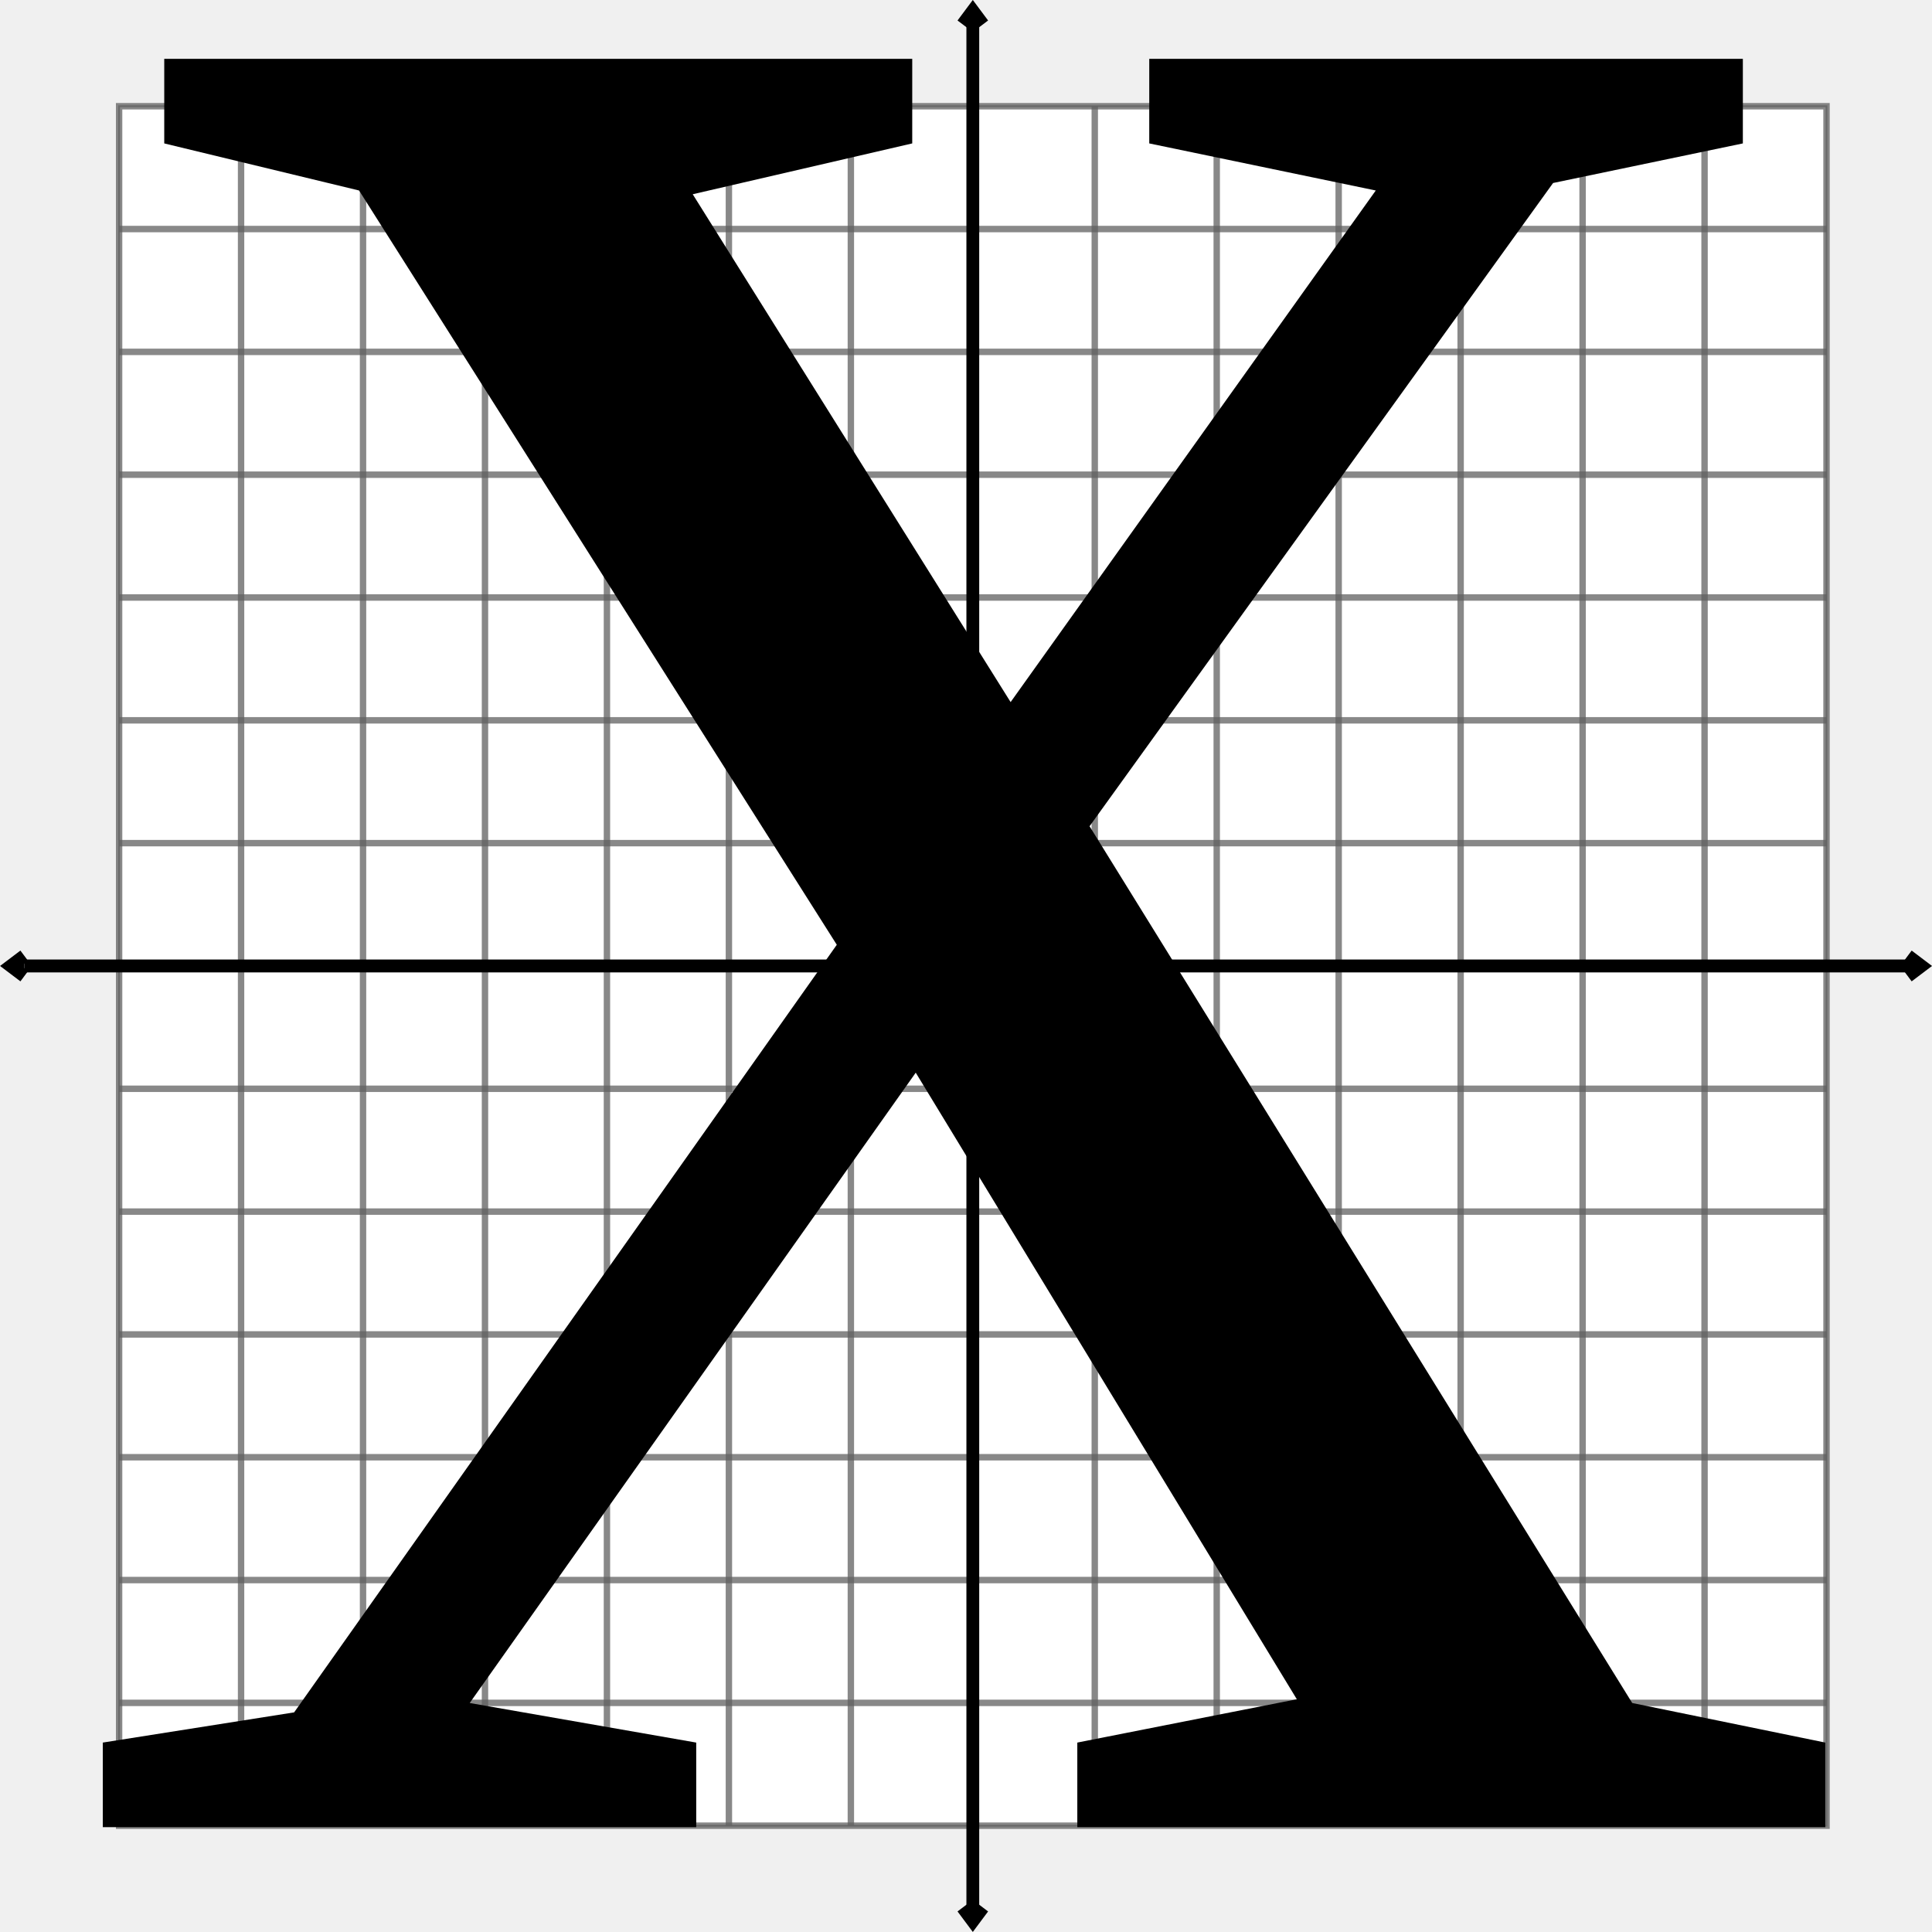
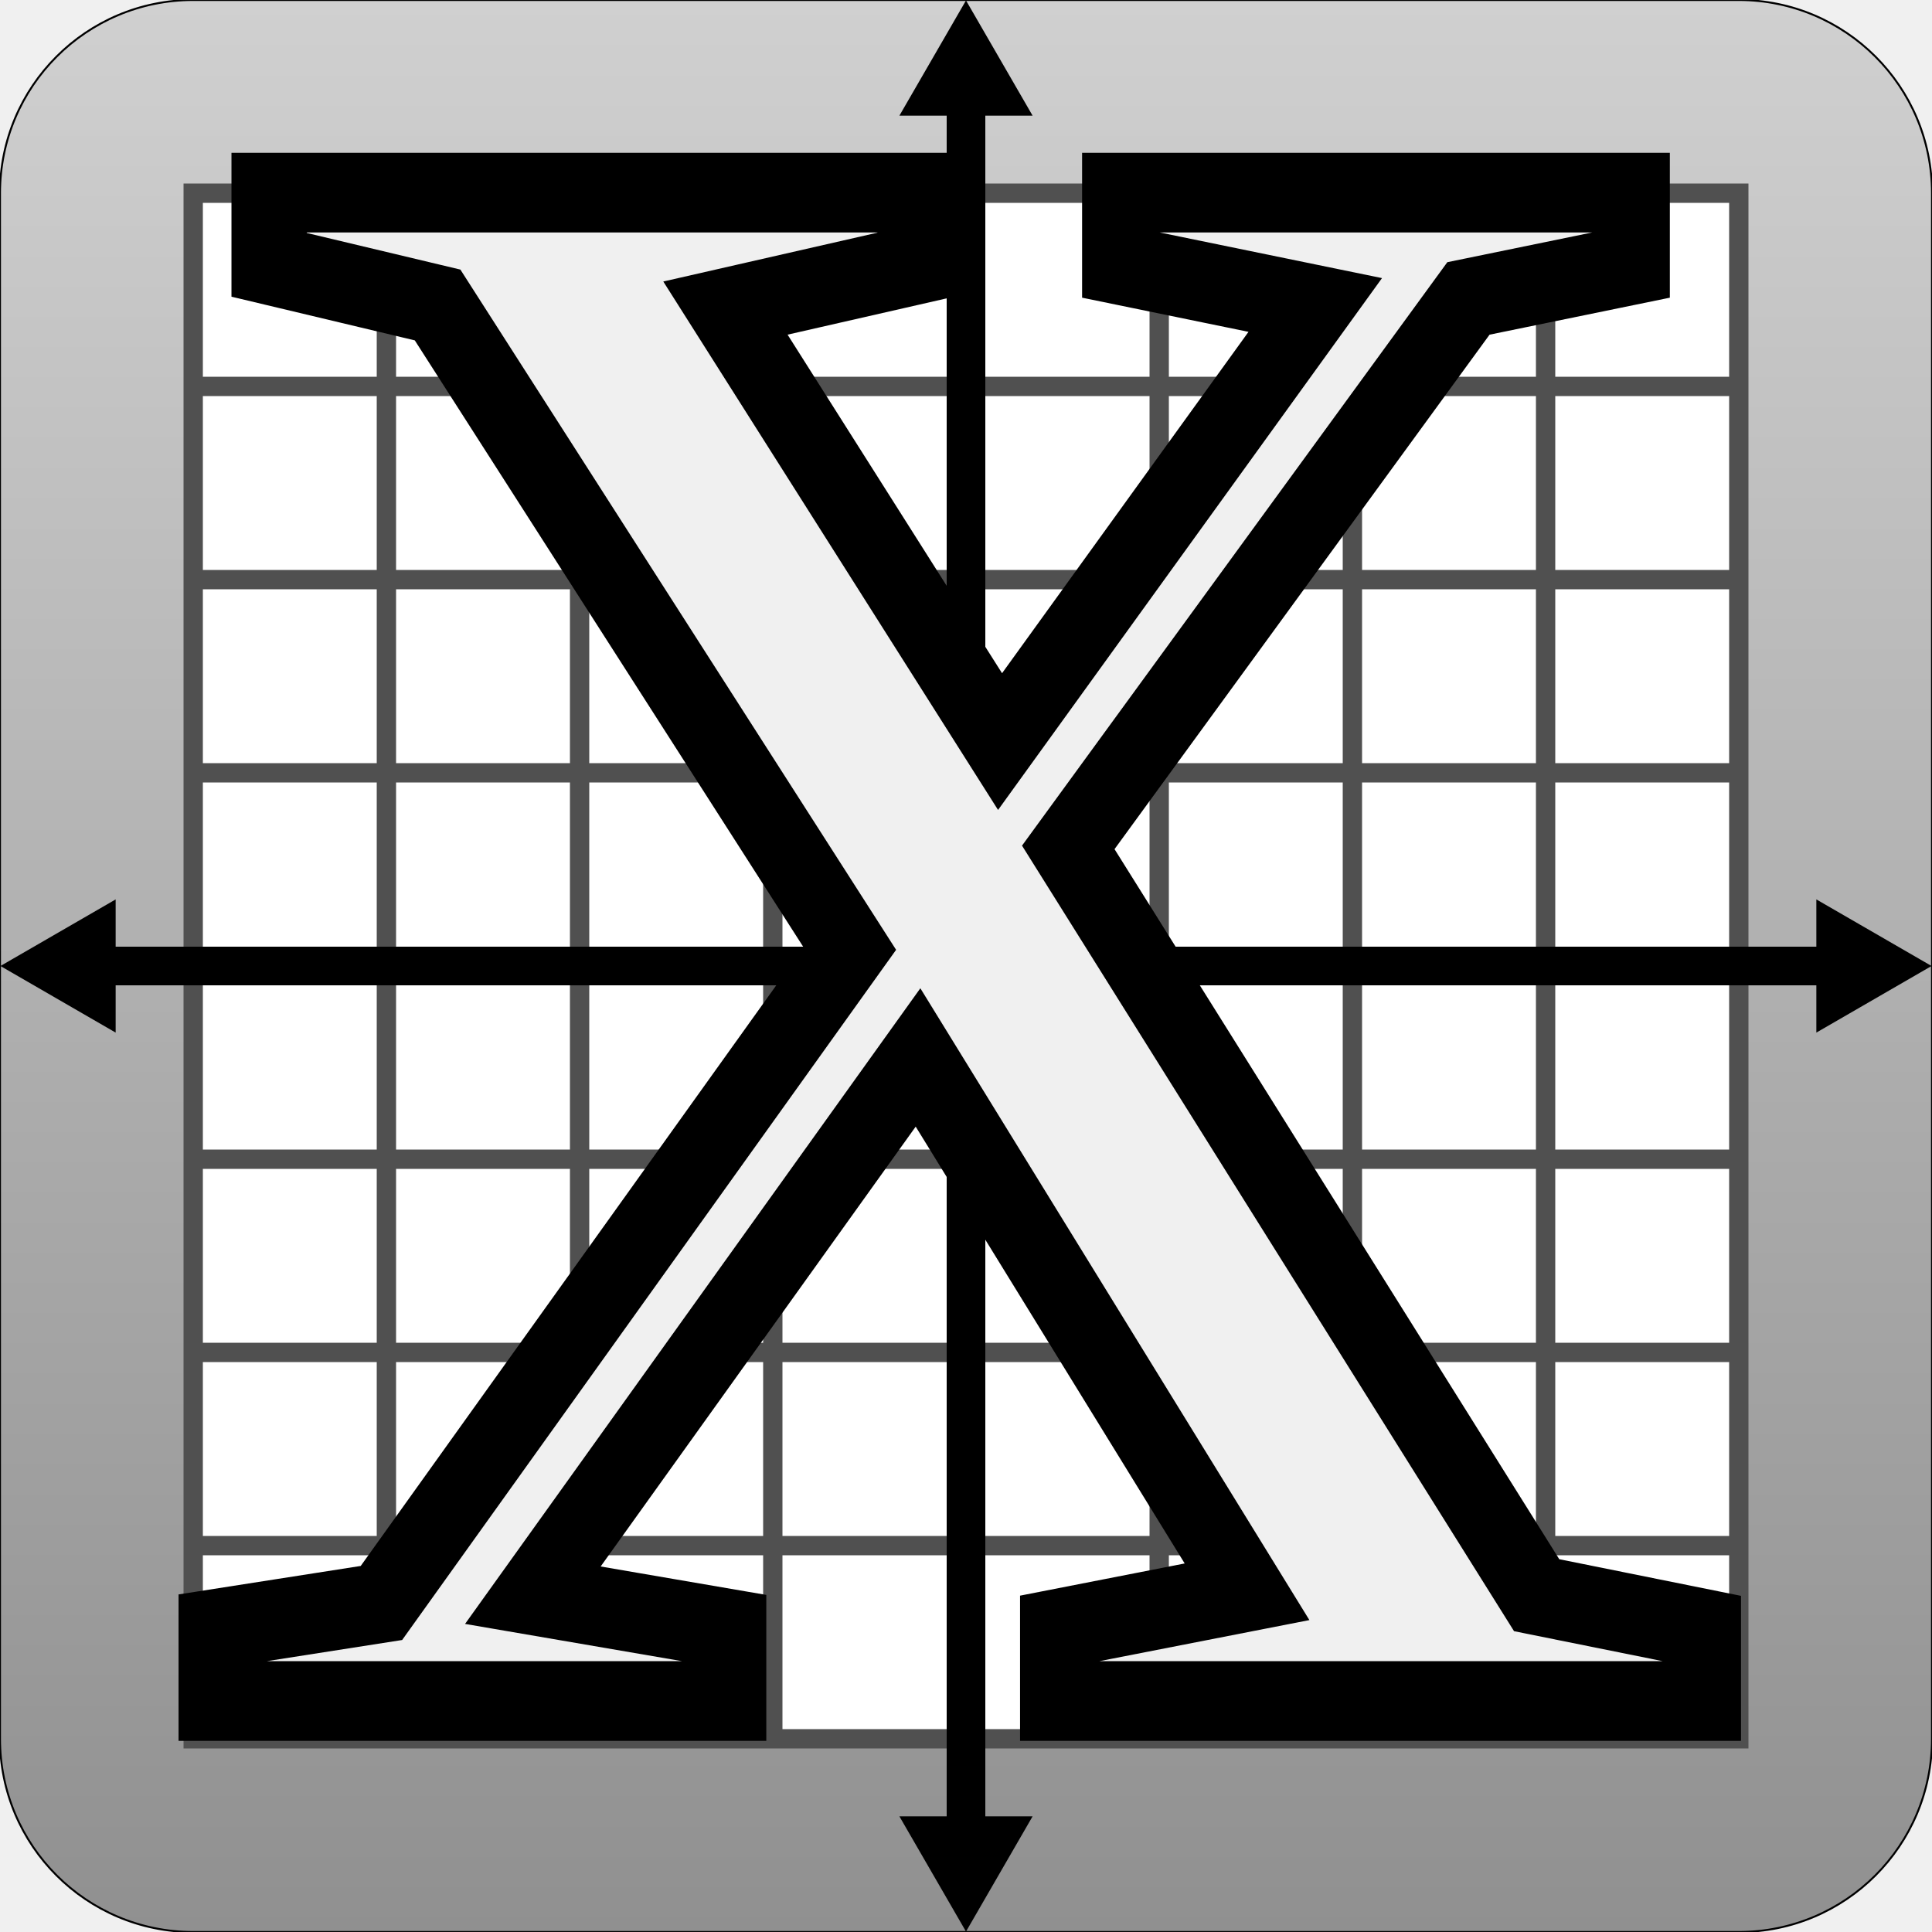
- <svg xmlns="http://www.w3.org/2000/svg" width="150mm" height="150mm" viewBox="0 0 150 150" version="1.1" id="svg39470">
-   <defs id="defs39467" />
+ <svg xmlns="http://www.w3.org/2000/svg" xmlns:xlink="http://www.w3.org/1999/xlink" width="100" height="100" viewBox="0 0 100 100" version="1.1" id="svg1021">
+   <defs id="defs1018">
+     <linearGradient id="linearGradient">
+       <stop style="stop-color:#D0D0D0;stop-opacity:1;" offset="0" id="stop0" />
+       <stop style="stop-color:#909090;stop-opacity:1;" offset="1" id="stop1" />
+     </linearGradient>
+     <marker style="overflow:visible" id="arrowMarker" refX="0" refY="0" orient="auto">
+       <path transform="scale(0.8)" style="fill:context-stroke;fill-rule:evenodd;stroke:context-stroke;stroke-width:1pt" d="M 5.77,0 -2.88,5 V -5 Z" id="path3406-62" />
+     </marker>
+     <linearGradient xlink:href="#linearGradient" id="backgroundGradient" x1="50" y1="0" x2="50" y2="100" gradientUnits="userSpaceOnUse" />
+   </defs>
+   <mask id="text-mask">
+     <rect width="100%" height="100%" fill="white" />
+     <text xml:space="preserve" style="font-size:165px;line-height:1.25;font-family:'Times New Roman';-inkscape-font-specification:'Times New Roman, ';fill:#000000;stroke-width:0" x="10.036" y="85.404" id="text46406" transform="scale(0.974,1.030881)">
+       <tspan id="tspan46404" x="10.036" y="85.404">x</tspan>
+     </text>
+   </mask>
+   <g id="layer4" style="display:inline" mask="url(#text-mask)">
+     <rect style="fill:url(#backgroundGradient);fill-opacity:1;fill-rule:evenodd;stroke:#000000;stroke-width:0.1;stroke-linecap:butt;stroke-linejoin:round;stroke-miterlimit:4;stroke-dasharray:none" id="background" width="100" height="100" x="0" y="0" ry="10" />
+   </g>
+   <g id="layer1" style="display:inline" mask="url(#text-mask)">
+     <rect style="fill:#FFFFFF;fill-opacity:1;fill-rule:evenodd;stroke:#505050;stroke-width:1;stroke-miterlimit:4;stroke-dasharray:none;stroke-opacity:1" id="rect1212" width="80" height="80" x="10" y="10" />
+     <g id="grid-lines">
+       <path style="fill:none;stroke:#505050;stroke-width:1;stroke-linecap:butt;stroke-linejoin:miter;stroke-miterlimit:4;stroke-dasharray:none;stroke-opacity:1" d="M 20,10 V 90" id="grid-line" />
+       <use xlink:href="#grid-line" transform="translate(10)" id="use9" x="0" y="0" width="100%" height="100%" />
+       <use xlink:href="#grid-line" transform="translate(20)" id="use11" x="0" y="0" width="100%" height="100%" />
+       <use xlink:href="#grid-line" transform="translate(40)" id="use13" x="0" y="0" width="100%" height="100%" />
+       <use xlink:href="#grid-line" transform="translate(50)" id="use15" x="0" y="0" width="100%" height="100%" />
+       <use xlink:href="#grid-line" transform="translate(60)" id="use17" x="0" y="0" width="100%" height="100%" />
+     </g>
+     <use xlink:href="#grid-lines" transform="rotate(90,50,50)" id="use20" x="0" y="0" width="100%" height="100%" />
+   </g>
+   <g id="layer2" style="display:inline" mask="url(#text-mask)">
+     <g id="axis">
+       <path style="fill:none;stroke:#000000;stroke-width:2;stroke-linecap:butt;stroke-linejoin:miter;stroke-miterlimit:4;stroke-dasharray:none;stroke-opacity:1" d="M 50,10 V 90" id="axis-line" />
+       <g id="arrowTop">
+         <path style="fill:none;stroke:#000000;stroke-width:0.7;stroke-linecap:butt;stroke-linejoin:miter;stroke-miterlimit:4;stroke-dasharray:none;stroke-opacity:1;marker-end:url(#arrowMarker)" d="M 50,14 V 4" id="arrowTop-marker" />
+         <path style="fill:none;stroke:#000000;stroke-width:2;stroke-linecap:butt;stroke-linejoin:miter;stroke-miterlimit:4;stroke-dasharray:none;stroke-opacity:1" d="m 50,5 v 5" id="arrowTop-segment" />
+       </g>
+       <g id="arrowBottom" transform="rotate(180,50,50)">
+         <path style="fill:none;stroke:#000000;stroke-width:0.7;stroke-linecap:butt;stroke-linejoin:miter;stroke-miterlimit:4;stroke-dasharray:none;stroke-opacity:1;marker-end:url(#arrowMarker)" d="M 50,14 V 4" id="arrowBottom-marker" />
+         <path style="fill:none;stroke:#000000;stroke-width:2;stroke-linecap:butt;stroke-linejoin:miter;stroke-miterlimit:4;stroke-dasharray:none;stroke-opacity:1" d="m 50,5 v 5" id="arrowBottom-segment" />
+       </g>
+     </g>
+     <use xlink:href="#axis" transform="rotate(90,50,50)" id="use31" x="0" y="0" width="100%" height="100%" />
+   </g>
  <g id="layer3" style="display:inline">
-     <rect style="fill:#ffffff;fill-opacity:1;fill-rule:evenodd;stroke:#606060;stroke-width:0.14;stroke-opacity:0.754" id="rect41967" width="132.562" height="133.498" x="9.248" y="8.248" />
-   </g>
-   <g id="layer2" style="display:inline">
-     <g id="g40568" style="stroke:#606060;stroke-width:0.5;stroke-miterlimit:4;stroke-dasharray:none;stroke-opacity:0.75" transform="matrix(0.9940909,0,0,1.001112,-28.62691,-77.57243)">
-       <path style="fill:none;stroke:#606060;stroke-width:0.5;stroke-linecap:butt;stroke-linejoin:miter;stroke-miterlimit:4;stroke-dasharray:none;stroke-opacity:0.75" d="M 47.625,85.725 V 219.075" id="path40415" />
-       <g id="g40860" style="stroke:#606060;stroke-width:0.5;stroke-miterlimit:4;stroke-dasharray:none;stroke-opacity:0.75">
-         <path style="fill:none;stroke:#606060;stroke-width:0.5;stroke-linecap:butt;stroke-linejoin:miter;stroke-miterlimit:4;stroke-dasharray:none;stroke-opacity:0.75" d="M 57.15,85.725 V 219.075" id="path40417" />
-       </g>
-       <g id="g41188" style="stroke:#606060;stroke-width:0.5;stroke-miterlimit:4;stroke-dasharray:none;stroke-opacity:0.75">
-         <path style="fill:none;stroke:#606060;stroke-width:0.5;stroke-linecap:butt;stroke-linejoin:miter;stroke-miterlimit:4;stroke-dasharray:none;stroke-opacity:0.75" d="M 38.1,85.725 V 219.075 H 171.45 V 85.725 Z" id="path40413" />
-         <path style="fill:none;stroke:#606060;stroke-width:0.5;stroke-linecap:butt;stroke-linejoin:miter;stroke-miterlimit:4;stroke-dasharray:none;stroke-opacity:0.75" d="M 66.675,85.725 V 219.075" id="path40419" />
-       </g>
-       <path style="fill:none;stroke:#606060;stroke-width:0.5;stroke-linecap:butt;stroke-linejoin:miter;stroke-miterlimit:4;stroke-dasharray:none;stroke-opacity:0.75" d="M 76.2,85.725 V 219.075" id="path40421" />
-       <path style="fill:none;stroke:#606060;stroke-width:0.5;stroke-linecap:butt;stroke-linejoin:miter;stroke-miterlimit:4;stroke-dasharray:none;stroke-opacity:0.75" d="M 85.725,85.725 V 219.075" id="path40423" />
-       <path style="fill:none;stroke:#606060;stroke-width:0.5;stroke-linecap:butt;stroke-linejoin:miter;stroke-miterlimit:4;stroke-dasharray:none;stroke-opacity:0.75" d="M 95.25,85.725 V 219.075" id="path40425" />
-       <path style="fill:none;stroke:#606060;stroke-width:0.5;stroke-linecap:butt;stroke-linejoin:miter;stroke-miterlimit:4;stroke-dasharray:none;stroke-opacity:0.75" d="M 114.3,85.725 V 219.075" id="path40427" />
-       <path style="fill:none;stroke:#606060;stroke-width:0.5;stroke-linecap:butt;stroke-linejoin:miter;stroke-miterlimit:4;stroke-dasharray:none;stroke-opacity:0.75" d="M 123.825,85.725 V 219.075" id="path40429" />
-       <path style="fill:none;stroke:#606060;stroke-width:0.5;stroke-linecap:butt;stroke-linejoin:miter;stroke-miterlimit:4;stroke-dasharray:none;stroke-opacity:0.75" d="M 133.35,85.725 V 219.075" id="path40431" />
-       <path style="fill:none;stroke:#606060;stroke-width:0.5;stroke-linecap:butt;stroke-linejoin:miter;stroke-miterlimit:4;stroke-dasharray:none;stroke-opacity:0.75" d="M 142.875,85.725 V 219.075" id="path40433" />
-       <path style="fill:none;stroke:#606060;stroke-width:0.5;stroke-linecap:butt;stroke-linejoin:miter;stroke-miterlimit:4;stroke-dasharray:none;stroke-opacity:0.75" d="M 152.4,85.725 V 219.075" id="path40435" />
-       <path style="fill:none;stroke:#606060;stroke-width:0.5;stroke-linecap:butt;stroke-linejoin:miter;stroke-miterlimit:4;stroke-dasharray:none;stroke-opacity:0.75" d="M 161.925,85.725 V 219.075" id="path40437" />
-       <path style="fill:none;stroke:#606060;stroke-width:0.5;stroke-linecap:butt;stroke-linejoin:miter;stroke-miterlimit:4;stroke-dasharray:none;stroke-opacity:0.75" d="M 38.1,95.25 H 171.45" id="path40439" />
-       <path style="fill:none;stroke:#606060;stroke-width:0.5;stroke-linecap:butt;stroke-linejoin:miter;stroke-miterlimit:4;stroke-dasharray:none;stroke-opacity:0.75" d="M 38.1,104.775 H 171.45" id="path40441" />
-       <path style="fill:none;stroke:#606060;stroke-width:0.5;stroke-linecap:butt;stroke-linejoin:miter;stroke-miterlimit:4;stroke-dasharray:none;stroke-opacity:0.75" d="M 38.1,114.3 H 171.45" id="path40443" />
-       <path style="fill:none;stroke:#606060;stroke-width:0.5;stroke-linecap:butt;stroke-linejoin:miter;stroke-miterlimit:4;stroke-dasharray:none;stroke-opacity:0.75" d="M 38.1,123.825 H 171.45" id="path40445" />
-       <path style="fill:none;stroke:#606060;stroke-width:0.5;stroke-linecap:butt;stroke-linejoin:miter;stroke-miterlimit:4;stroke-dasharray:none;stroke-opacity:0.75" d="M 38.1,133.35 H 171.45" id="path40447" />
-       <path style="fill:none;stroke:#606060;stroke-width:0.5;stroke-linecap:butt;stroke-linejoin:miter;stroke-miterlimit:4;stroke-dasharray:none;stroke-opacity:0.75" d="M 38.1,142.875 H 171.45" id="path40449" />
-       <path style="fill:none;stroke:#606060;stroke-width:0.5;stroke-linecap:butt;stroke-linejoin:miter;stroke-miterlimit:4;stroke-dasharray:none;stroke-opacity:0.75" d="M 38.1,161.925 H 171.45" id="path40451" />
-       <path style="fill:none;stroke:#606060;stroke-width:0.5;stroke-linecap:butt;stroke-linejoin:miter;stroke-miterlimit:4;stroke-dasharray:none;stroke-opacity:0.75" d="M 38.1,171.45 H 171.45" id="path40453" />
-       <path style="fill:none;stroke:#606060;stroke-width:0.5;stroke-linecap:butt;stroke-linejoin:miter;stroke-miterlimit:4;stroke-dasharray:none;stroke-opacity:0.75" d="M 38.1,180.975 H 171.45" id="path40455" />
-       <path style="fill:none;stroke:#606060;stroke-width:0.5;stroke-linecap:butt;stroke-linejoin:miter;stroke-miterlimit:4;stroke-dasharray:none;stroke-opacity:0.75" d="M 38.1,190.5 H 171.45" id="path40457" />
-       <path style="fill:none;stroke:#606060;stroke-width:0.5;stroke-linecap:butt;stroke-linejoin:miter;stroke-miterlimit:4;stroke-dasharray:none;stroke-opacity:0.75" d="M 38.1,200.025 H 171.45" id="path40459" />
-       <path style="fill:none;stroke:#606060;stroke-width:0.5;stroke-linecap:butt;stroke-linejoin:miter;stroke-miterlimit:4;stroke-dasharray:none;stroke-opacity:0.75" d="M 38.1,209.55 H 171.45" id="path40461" />
-     </g>
-   </g>
-   <g id="layer1" style="display:inline">
-     <g id="g40378" transform="matrix(0.9940909,0,0,1.001112,-19.15818,-83.9295)" style="fill:none;fill-opacity:1;stroke-width:1;stroke-miterlimit:4;stroke-dasharray:none">
-       <g id="g40367" style="fill:none;fill-opacity:1;stroke-width:1;stroke-miterlimit:4;stroke-dasharray:none">
-         <path style="fill:none;fill-opacity:1;stroke:#000000;stroke-width:1;stroke-linecap:butt;stroke-linejoin:miter;stroke-miterlimit:4;stroke-dasharray:none;stroke-opacity:1" d="m 168.275,159.544 1.058,-0.794 -1.058,-0.794" id="path40095-5" />
-         <g id="g40358" style="fill:none;fill-opacity:1;stroke-width:1;stroke-miterlimit:4;stroke-dasharray:none">
-           <g id="g40351" style="fill:none;fill-opacity:1;stroke-width:1;stroke-miterlimit:4;stroke-dasharray:none">
-             <path style="fill:none;fill-opacity:1;stroke:#000000;stroke-width:1;stroke-linecap:butt;stroke-linejoin:miter;stroke-miterlimit:4;stroke-dasharray:none;stroke-opacity:1" d="M 95.25,84.667 V 158.75 232.833 158.75 H 169.333 21.167" id="path39812" />
-             <path style="fill:none;fill-opacity:1;stroke:#000000;stroke-width:1;stroke-linecap:butt;stroke-linejoin:miter;stroke-miterlimit:4;stroke-dasharray:none;stroke-opacity:1" d="m 21.167,157.956 -1.058,0.794 1.058,0.794" id="path40095" />
-             <path style="fill:none;fill-opacity:1;stroke:#000000;stroke-width:1;stroke-linecap:butt;stroke-linejoin:miter;stroke-miterlimit:4;stroke-dasharray:none;stroke-opacity:1" d="m 20.108,158.75 h 1.058" id="path40097" />
-           </g>
-           <path style="fill:none;fill-opacity:1;stroke:#000000;stroke-width:1;stroke-linecap:butt;stroke-linejoin:miter;stroke-miterlimit:4;stroke-dasharray:none;stroke-opacity:1" d="m 96.044,85.725 -0.794,-1.058 -0.794,1.058" id="path40095-3" />
-         </g>
-       </g>
-       <path style="fill:none;fill-opacity:1;stroke:#000000;stroke-width:1;stroke-linecap:butt;stroke-linejoin:miter;stroke-miterlimit:4;stroke-dasharray:none;stroke-opacity:1" d="m 94.456,231.775 0.794,1.058 0.794,-1.058" id="path40095-56" />
-     </g>
-   </g>
-   <g id="layer4" style="display:inline">
-     <text xml:space="preserve" style="font-style:normal;font-variant:normal;font-weight:normal;font-stretch:normal;font-size:289.004px;line-height:1.25;font-family:'Times New Roman';-inkscape-font-specification:'Times New Roman, ';fill:#000000;fill-opacity:1;stroke:none;stroke-width:0.256" x="5.716" y="137.055" id="text18774" transform="scale(0.9661301,1.035057)">
-       <tspan id="tspan18772" style="font-style:normal;font-variant:normal;font-weight:normal;font-stretch:normal;font-size:289.004px;font-family:'Times New Roman';-inkscape-font-specification:'Times New Roman, ';stroke-width:0.256" x="5.716" y="137.055">x</tspan>
+     <text xml:space="preserve" style="font-size:165px;line-height:1.25;font-family:'Times New Roman';-inkscape-font-specification:'Times New Roman, ';fill:#ffffff;fill-opacity:0;stroke:#000000;stroke-width:4px;stroke-linecap:butt;stroke-linejoin:miter;stroke-opacity:1" x="10.036" y="85.404" id="text46406" transform="scale(0.974,1.030881)">
+       <tspan id="tspan46404" x="10.036" y="85.404">x</tspan>
    </text>
+     <mask id="text-mask">
+   </mask>
  </g>
</svg>
